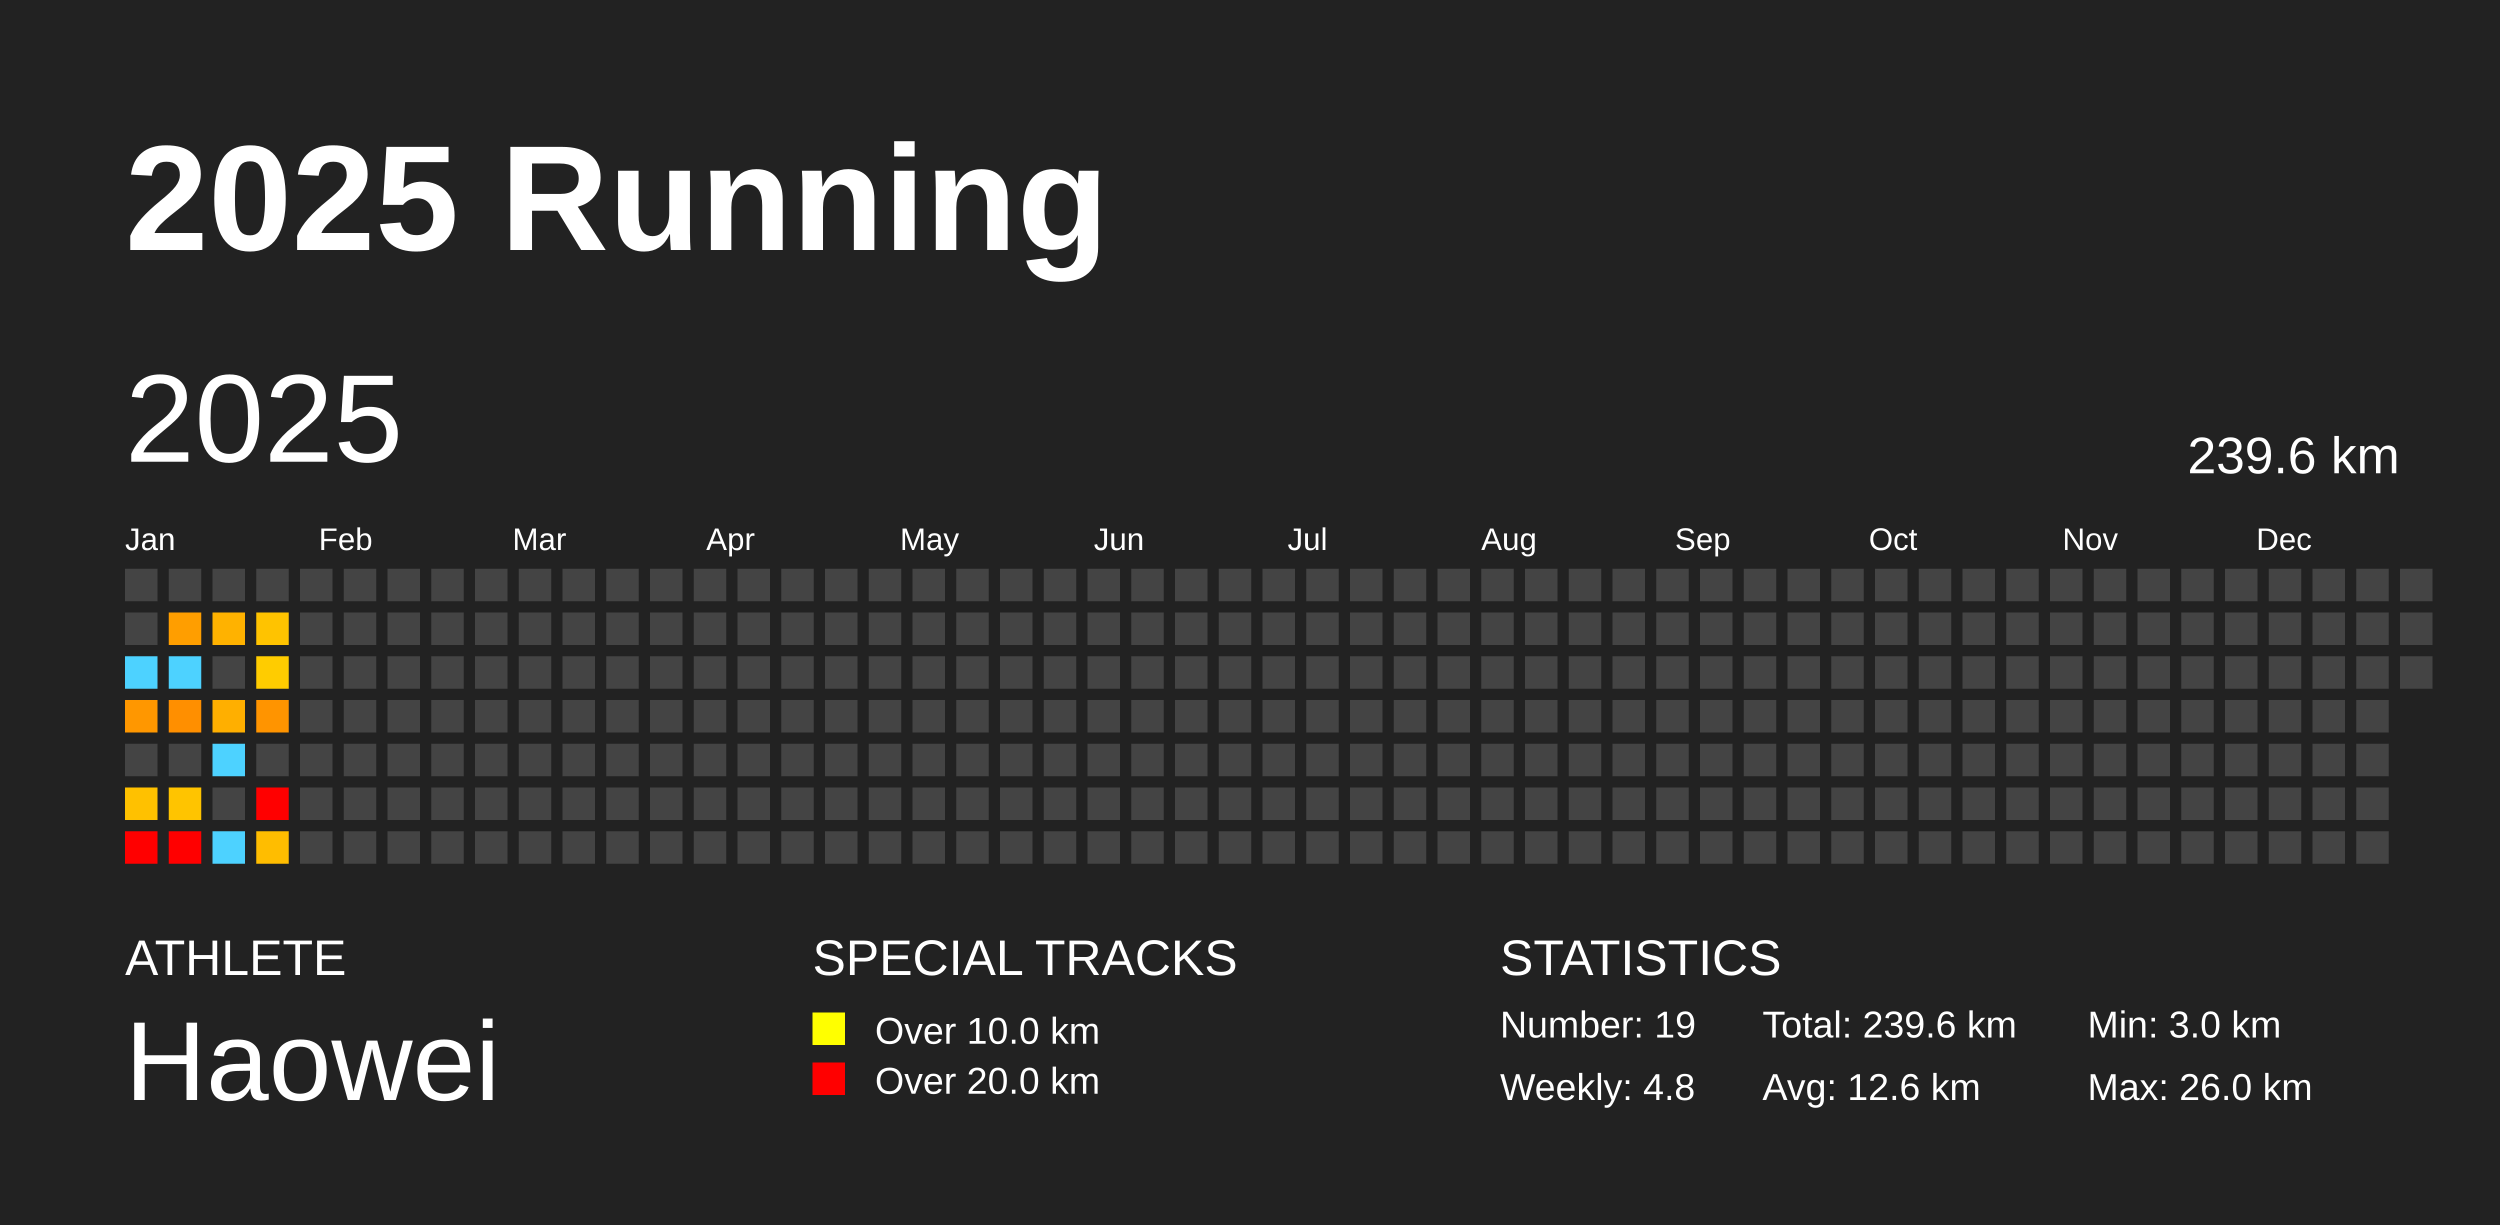
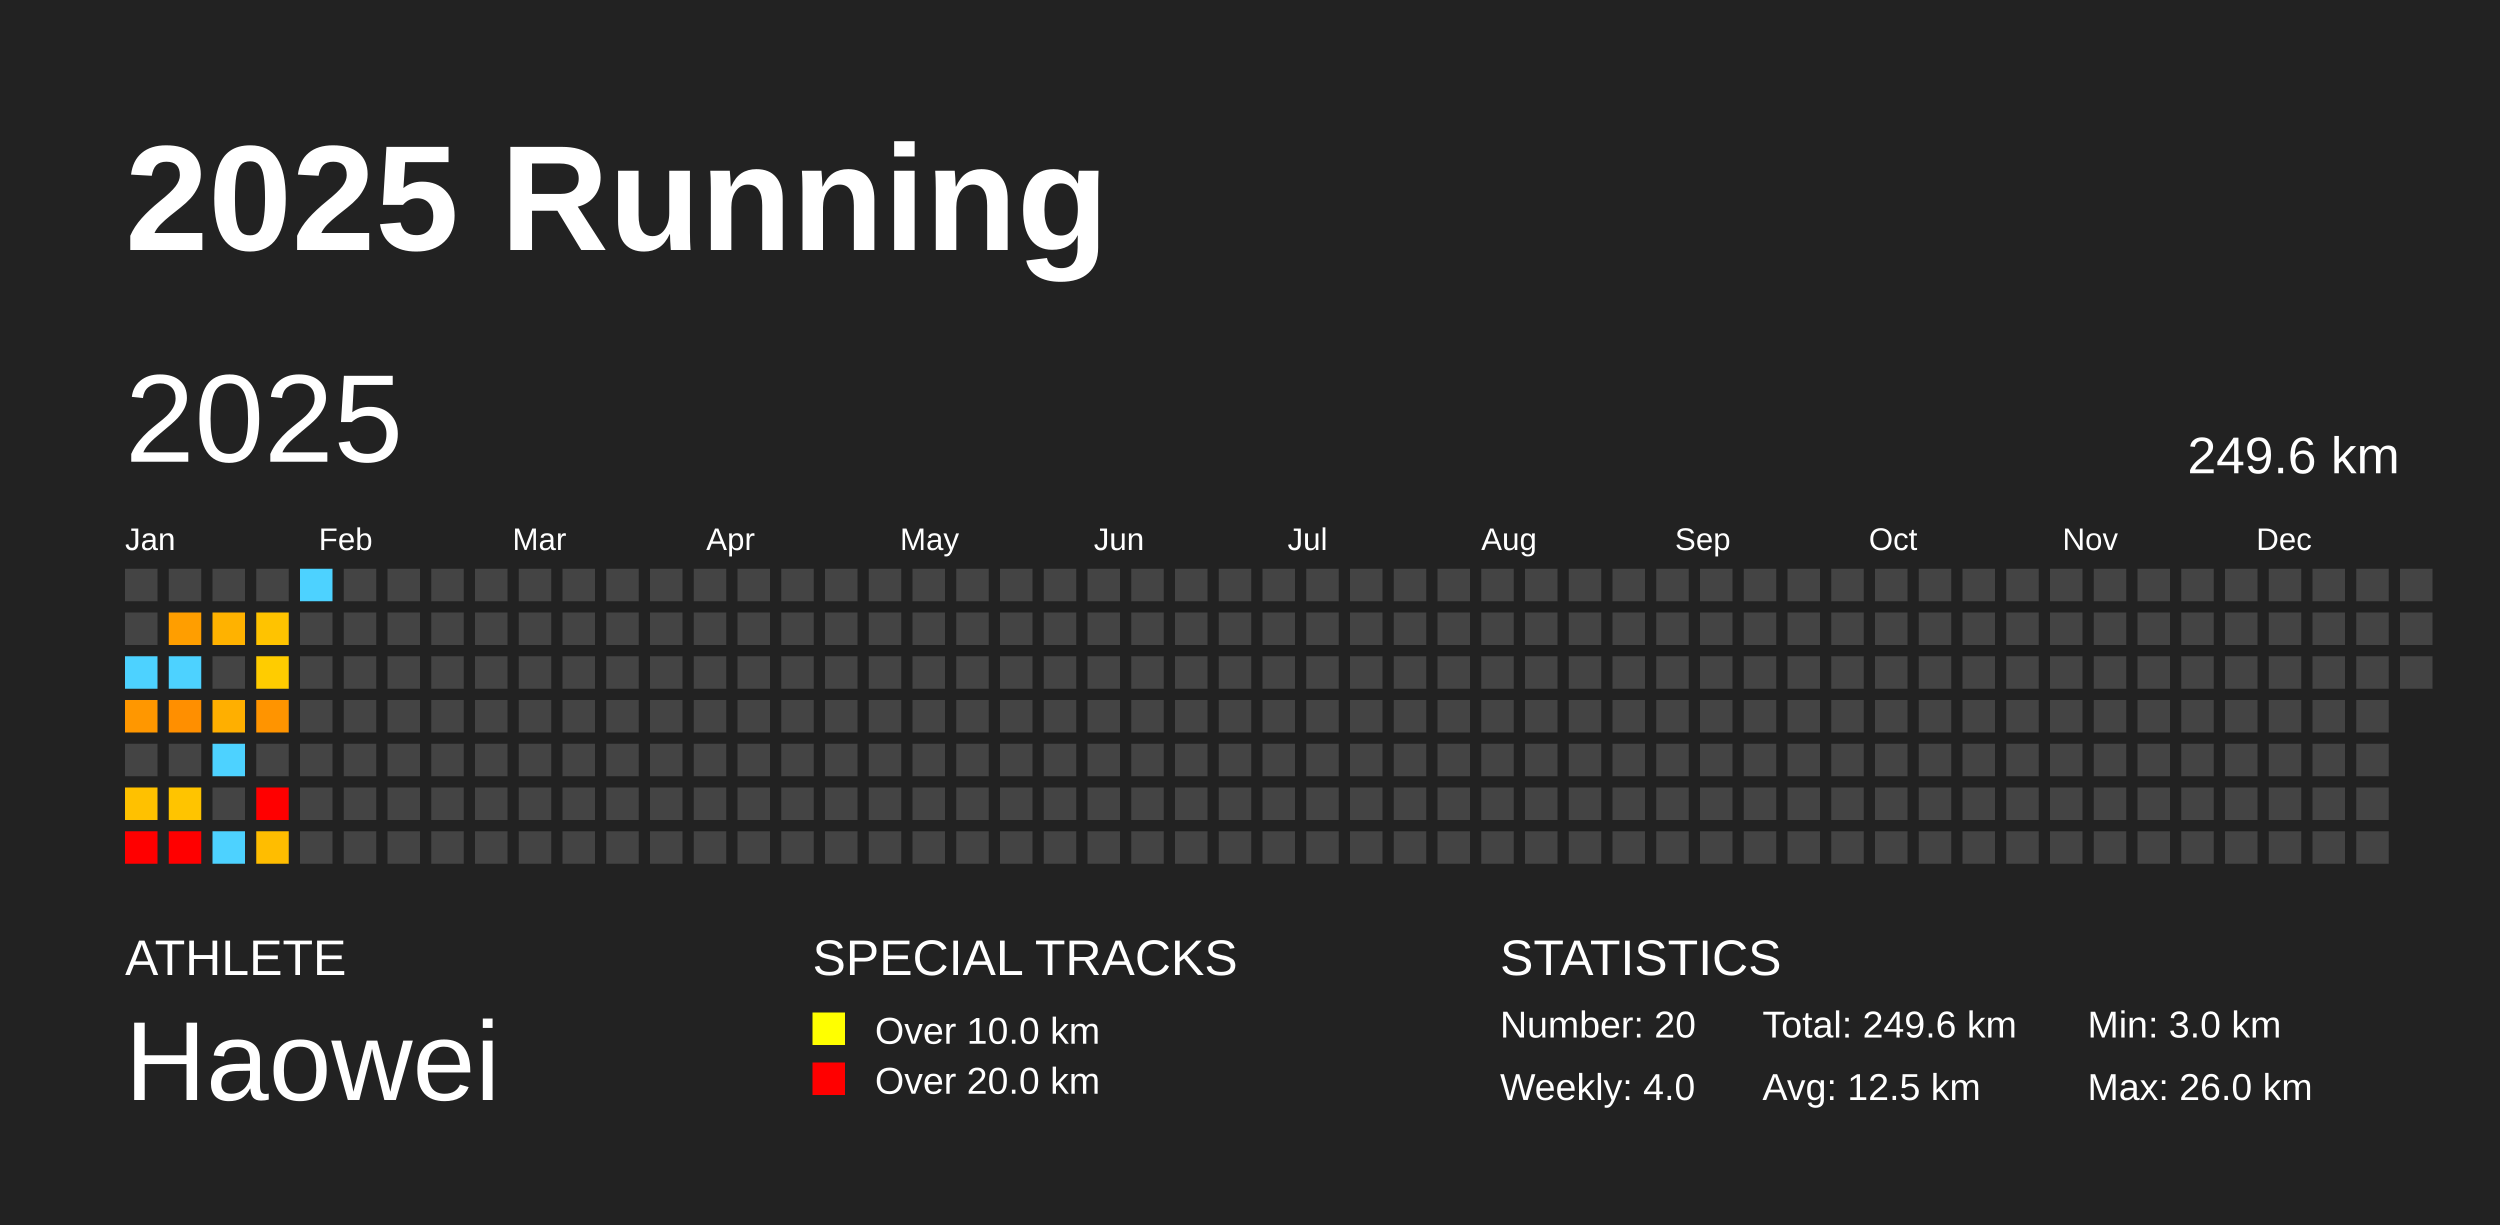
<svg xmlns="http://www.w3.org/2000/svg" baseProfile="full" height="98mm" version="1.1" viewBox="0,0,200,98" width="200mm">
  <defs />
  <rect fill="#222222" height="98" width="200" x="0" y="0" />
  <text fill="#FFFFFF" style="font-size:12px; font-family:Arial; font-weight:bold;" x="10" y="20">2025 Running</text>
  <text fill="#FFFFFF" style="font-size:4px; font-family:Arial" x="10" y="78">ATHLETE</text>
  <text fill="#FFFFFF" style="font-size:9px; font-family:Arial" x="10" y="88">Haowei</text>
  <text fill="#FFFFFF" style="font-size:4px; font-family:Arial" x="65" y="78">SPECIAL TRACKS</text>
  <rect fill="yellow" height="2.6" width="2.6" x="65" y="81" />
  <text fill="#FFFFFF" style="font-size:3px; font-family:Arial" x="70" y="83.5">Over 10.0 km</text>
  <rect fill="red" height="2.6" width="2.6" x="65" y="85" />
  <text fill="#FFFFFF" style="font-size:3px; font-family:Arial" x="70" y="87.5">Over 20.0 km</text>
  <text fill="#FFFFFF" style="font-size:4px; font-family:Arial" x="120" y="78">STATISTICS</text>
-   <text fill="#FFFFFF" style="font-size:3px; font-family:Arial" x="120" y="83">Number: 19</text>
-   <text fill="#FFFFFF" style="font-size:3px; font-family:Arial" x="120" y="88">Weekly: 4.8</text>
-   <text fill="#FFFFFF" style="font-size:3px; font-family:Arial" x="141" y="83">Total: 239.6 km</text>
-   <text fill="#FFFFFF" style="font-size:3px; font-family:Arial" x="141" y="88">Avg: 12.6 km</text>
+   <text fill="#FFFFFF" style="font-size:3px; font-family:Arial" x="120" y="83">Number: 20</text>
+   <text fill="#FFFFFF" style="font-size:3px; font-family:Arial" x="120" y="88">Weekly: 4.0</text>
+   <text fill="#FFFFFF" style="font-size:3px; font-family:Arial" x="141" y="83">Total: 249.6 km</text>
+   <text fill="#FFFFFF" style="font-size:3px; font-family:Arial" x="141" y="88">Avg: 12.5 km</text>
  <text fill="#FFFFFF" style="font-size:3px; font-family:Arial" x="167" y="83">Min: 3.0 km</text>
  <text fill="#FFFFFF" style="font-size:3px; font-family:Arial" x="167" y="88">Max: 26.0 km</text>
  <text dominant-baseline="hanging" fill="#FFFFFF" style="font-size:10.0px; font-family:Arial;" x="10" y="30">2025</text>
-   <text dominant-baseline="hanging" fill="#FFFFFF" style="font-size:4.125px; font-family:Arial;" x="175" y="35">239.6 km</text>
+   <text dominant-baseline="hanging" fill="#FFFFFF" style="font-size:4.125px; font-family:Arial;" x="175" y="35">249.6 km</text>
  <text fill="#FFFFFF" style="font-size:2.5px; font-family:Arial" x="10.0" y="44">Jan</text>
  <text fill="#FFFFFF" style="font-size:2.5px; font-family:Arial" x="25.5" y="44">Feb</text>
  <text fill="#FFFFFF" style="font-size:2.5px; font-family:Arial" x="41.0" y="44">Mar</text>
  <text fill="#FFFFFF" style="font-size:2.5px; font-family:Arial" x="56.5" y="44">Apr</text>
  <text fill="#FFFFFF" style="font-size:2.5px; font-family:Arial" x="72.0" y="44">May</text>
  <text fill="#FFFFFF" style="font-size:2.5px; font-family:Arial" x="87.5" y="44">Jun</text>
  <text fill="#FFFFFF" style="font-size:2.5px; font-family:Arial" x="103.0" y="44">Jul</text>
  <text fill="#FFFFFF" style="font-size:2.5px; font-family:Arial" x="118.5" y="44">Aug</text>
  <text fill="#FFFFFF" style="font-size:2.5px; font-family:Arial" x="134.0" y="44">Sep</text>
  <text fill="#FFFFFF" style="font-size:2.5px; font-family:Arial" x="149.5" y="44">Oct</text>
  <text fill="#FFFFFF" style="font-size:2.5px; font-family:Arial" x="165.0" y="44">Nov</text>
  <text fill="#FFFFFF" style="font-size:2.5px; font-family:Arial" x="180.5" y="44">Dec</text>
  <rect fill="#444444" height="2.6" width="2.6" x="10.0" y="45.5" />
  <rect fill="#444444" height="2.6" width="2.6" x="10.0" y="49.0" />
  <rect fill="#4dd2ff" height="2.6" width="2.6" x="10.0" y="52.5" />
  <rect fill="#ff9700" height="2.6" width="2.6" x="10.0" y="56.0" />
  <rect fill="#444444" height="2.6" width="2.6" x="10.0" y="59.5" />
  <rect fill="#ffc100" height="2.6" width="2.6" x="10.0" y="63.0" />
  <rect fill="red" height="2.6" width="2.6" x="10.0" y="66.5" />
  <rect fill="#444444" height="2.6" width="2.6" x="13.5" y="45.5" />
  <rect fill="#ff9e00" height="2.6" width="2.6" x="13.5" y="49.0" />
  <rect fill="#4dd2ff" height="2.6" width="2.6" x="13.5" y="52.5" />
  <rect fill="#ff8f00" height="2.6" width="2.6" x="13.5" y="56.0" />
  <rect fill="#444444" height="2.6" width="2.6" x="13.5" y="59.5" />
  <rect fill="#ffc400" height="2.6" width="2.6" x="13.5" y="63.0" />
  <rect fill="red" height="2.6" width="2.6" x="13.5" y="66.5" />
  <rect fill="#444444" height="2.6" width="2.6" x="17.0" y="45.5" />
  <rect fill="#ffb200" height="2.6" width="2.6" x="17.0" y="49.0" />
  <rect fill="#444444" height="2.6" width="2.6" x="17.0" y="52.5" />
  <rect fill="#ffaf00" height="2.6" width="2.6" x="17.0" y="56.0" />
  <rect fill="#4dd2ff" height="2.6" width="2.6" x="17.0" y="59.5" />
  <rect fill="#444444" height="2.6" width="2.6" x="17.0" y="63.0" />
  <rect fill="#4dd2ff" height="2.6" width="2.6" x="17.0" y="66.5" />
  <rect fill="#444444" height="2.6" width="2.6" x="20.5" y="45.5" />
  <rect fill="#ffc300" height="2.6" width="2.6" x="20.5" y="49.0" />
  <rect fill="#ffcc00" height="2.6" width="2.6" x="20.5" y="52.5" />
  <rect fill="#ff9400" height="2.6" width="2.6" x="20.5" y="56.0" />
  <rect fill="#444444" height="2.6" width="2.6" x="20.5" y="59.5" />
  <rect fill="red" height="2.6" width="2.6" x="20.5" y="63.0" />
  <rect fill="#ffbd00" height="2.6" width="2.6" x="20.5" y="66.5" />
-   <rect fill="#444444" height="2.6" width="2.6" x="24.0" y="45.5" />
+   <rect fill="#4dd2ff" height="2.6" width="2.6" x="24.0" y="45.5" />
  <rect fill="#444444" height="2.6" width="2.6" x="24.0" y="49.0" />
  <rect fill="#444444" height="2.6" width="2.6" x="24.0" y="52.5" />
  <rect fill="#444444" height="2.6" width="2.6" x="24.0" y="56.0" />
  <rect fill="#444444" height="2.6" width="2.6" x="24.0" y="59.5" />
  <rect fill="#444444" height="2.6" width="2.6" x="24.0" y="63.0" />
  <rect fill="#444444" height="2.6" width="2.6" x="24.0" y="66.5" />
  <rect fill="#444444" height="2.6" width="2.6" x="27.5" y="45.5" />
  <rect fill="#444444" height="2.6" width="2.6" x="27.5" y="49.0" />
  <rect fill="#444444" height="2.6" width="2.6" x="27.5" y="52.5" />
  <rect fill="#444444" height="2.6" width="2.6" x="27.5" y="56.0" />
  <rect fill="#444444" height="2.6" width="2.6" x="27.5" y="59.5" />
  <rect fill="#444444" height="2.6" width="2.6" x="27.5" y="63.0" />
  <rect fill="#444444" height="2.6" width="2.6" x="27.5" y="66.5" />
  <rect fill="#444444" height="2.6" width="2.6" x="31.0" y="45.5" />
  <rect fill="#444444" height="2.6" width="2.6" x="31.0" y="49.0" />
  <rect fill="#444444" height="2.6" width="2.6" x="31.0" y="52.5" />
  <rect fill="#444444" height="2.6" width="2.6" x="31.0" y="56.0" />
  <rect fill="#444444" height="2.6" width="2.6" x="31.0" y="59.5" />
  <rect fill="#444444" height="2.6" width="2.6" x="31.0" y="63.0" />
  <rect fill="#444444" height="2.6" width="2.6" x="31.0" y="66.5" />
  <rect fill="#444444" height="2.6" width="2.6" x="34.5" y="45.5" />
  <rect fill="#444444" height="2.6" width="2.6" x="34.5" y="49.0" />
  <rect fill="#444444" height="2.6" width="2.6" x="34.5" y="52.5" />
  <rect fill="#444444" height="2.6" width="2.6" x="34.5" y="56.0" />
  <rect fill="#444444" height="2.6" width="2.6" x="34.5" y="59.5" />
  <rect fill="#444444" height="2.6" width="2.6" x="34.5" y="63.0" />
  <rect fill="#444444" height="2.6" width="2.6" x="34.5" y="66.5" />
  <rect fill="#444444" height="2.6" width="2.6" x="38.0" y="45.5" />
  <rect fill="#444444" height="2.6" width="2.6" x="38.0" y="49.0" />
  <rect fill="#444444" height="2.6" width="2.6" x="38.0" y="52.5" />
  <rect fill="#444444" height="2.6" width="2.6" x="38.0" y="56.0" />
  <rect fill="#444444" height="2.6" width="2.6" x="38.0" y="59.5" />
  <rect fill="#444444" height="2.6" width="2.6" x="38.0" y="63.0" />
  <rect fill="#444444" height="2.6" width="2.6" x="38.0" y="66.5" />
  <rect fill="#444444" height="2.6" width="2.6" x="41.5" y="45.5" />
  <rect fill="#444444" height="2.6" width="2.6" x="41.5" y="49.0" />
  <rect fill="#444444" height="2.6" width="2.6" x="41.5" y="52.5" />
  <rect fill="#444444" height="2.6" width="2.6" x="41.5" y="56.0" />
  <rect fill="#444444" height="2.6" width="2.6" x="41.5" y="59.5" />
  <rect fill="#444444" height="2.6" width="2.6" x="41.5" y="63.0" />
  <rect fill="#444444" height="2.6" width="2.6" x="41.5" y="66.5" />
  <rect fill="#444444" height="2.6" width="2.6" x="45.0" y="45.5" />
  <rect fill="#444444" height="2.6" width="2.6" x="45.0" y="49.0" />
  <rect fill="#444444" height="2.6" width="2.6" x="45.0" y="52.5" />
  <rect fill="#444444" height="2.6" width="2.6" x="45.0" y="56.0" />
  <rect fill="#444444" height="2.6" width="2.6" x="45.0" y="59.5" />
  <rect fill="#444444" height="2.6" width="2.6" x="45.0" y="63.0" />
  <rect fill="#444444" height="2.6" width="2.6" x="45.0" y="66.5" />
  <rect fill="#444444" height="2.6" width="2.6" x="48.5" y="45.5" />
  <rect fill="#444444" height="2.6" width="2.6" x="48.5" y="49.0" />
  <rect fill="#444444" height="2.6" width="2.6" x="48.5" y="52.5" />
  <rect fill="#444444" height="2.6" width="2.6" x="48.5" y="56.0" />
  <rect fill="#444444" height="2.6" width="2.6" x="48.5" y="59.5" />
  <rect fill="#444444" height="2.6" width="2.6" x="48.5" y="63.0" />
  <rect fill="#444444" height="2.6" width="2.6" x="48.5" y="66.5" />
  <rect fill="#444444" height="2.6" width="2.6" x="52.0" y="45.5" />
  <rect fill="#444444" height="2.6" width="2.6" x="52.0" y="49.0" />
  <rect fill="#444444" height="2.6" width="2.6" x="52.0" y="52.5" />
  <rect fill="#444444" height="2.6" width="2.6" x="52.0" y="56.0" />
  <rect fill="#444444" height="2.6" width="2.6" x="52.0" y="59.5" />
  <rect fill="#444444" height="2.6" width="2.6" x="52.0" y="63.0" />
  <rect fill="#444444" height="2.6" width="2.6" x="52.0" y="66.5" />
  <rect fill="#444444" height="2.6" width="2.6" x="55.5" y="45.5" />
  <rect fill="#444444" height="2.6" width="2.6" x="55.5" y="49.0" />
  <rect fill="#444444" height="2.6" width="2.6" x="55.5" y="52.5" />
  <rect fill="#444444" height="2.6" width="2.6" x="55.5" y="56.0" />
  <rect fill="#444444" height="2.6" width="2.6" x="55.5" y="59.5" />
  <rect fill="#444444" height="2.6" width="2.6" x="55.5" y="63.0" />
  <rect fill="#444444" height="2.6" width="2.6" x="55.5" y="66.5" />
  <rect fill="#444444" height="2.6" width="2.6" x="59.0" y="45.5" />
  <rect fill="#444444" height="2.6" width="2.6" x="59.0" y="49.0" />
  <rect fill="#444444" height="2.6" width="2.6" x="59.0" y="52.5" />
  <rect fill="#444444" height="2.6" width="2.6" x="59.0" y="56.0" />
  <rect fill="#444444" height="2.6" width="2.6" x="59.0" y="59.5" />
  <rect fill="#444444" height="2.6" width="2.6" x="59.0" y="63.0" />
  <rect fill="#444444" height="2.6" width="2.6" x="59.0" y="66.5" />
  <rect fill="#444444" height="2.6" width="2.6" x="62.5" y="45.5" />
  <rect fill="#444444" height="2.6" width="2.6" x="62.5" y="49.0" />
  <rect fill="#444444" height="2.6" width="2.6" x="62.5" y="52.5" />
  <rect fill="#444444" height="2.6" width="2.6" x="62.5" y="56.0" />
  <rect fill="#444444" height="2.6" width="2.6" x="62.5" y="59.5" />
  <rect fill="#444444" height="2.6" width="2.6" x="62.5" y="63.0" />
  <rect fill="#444444" height="2.6" width="2.6" x="62.5" y="66.5" />
  <rect fill="#444444" height="2.6" width="2.6" x="66.0" y="45.5" />
  <rect fill="#444444" height="2.6" width="2.6" x="66.0" y="49.0" />
  <rect fill="#444444" height="2.6" width="2.6" x="66.0" y="52.5" />
  <rect fill="#444444" height="2.6" width="2.6" x="66.0" y="56.0" />
  <rect fill="#444444" height="2.6" width="2.6" x="66.0" y="59.5" />
  <rect fill="#444444" height="2.6" width="2.6" x="66.0" y="63.0" />
  <rect fill="#444444" height="2.6" width="2.6" x="66.0" y="66.5" />
  <rect fill="#444444" height="2.6" width="2.6" x="69.5" y="45.5" />
  <rect fill="#444444" height="2.6" width="2.6" x="69.5" y="49.0" />
  <rect fill="#444444" height="2.6" width="2.6" x="69.5" y="52.5" />
  <rect fill="#444444" height="2.6" width="2.6" x="69.5" y="56.0" />
  <rect fill="#444444" height="2.6" width="2.6" x="69.5" y="59.5" />
  <rect fill="#444444" height="2.6" width="2.6" x="69.5" y="63.0" />
  <rect fill="#444444" height="2.6" width="2.6" x="69.5" y="66.5" />
  <rect fill="#444444" height="2.6" width="2.6" x="73.0" y="45.5" />
  <rect fill="#444444" height="2.6" width="2.6" x="73.0" y="49.0" />
  <rect fill="#444444" height="2.6" width="2.6" x="73.0" y="52.5" />
  <rect fill="#444444" height="2.6" width="2.6" x="73.0" y="56.0" />
  <rect fill="#444444" height="2.6" width="2.6" x="73.0" y="59.5" />
  <rect fill="#444444" height="2.6" width="2.6" x="73.0" y="63.0" />
  <rect fill="#444444" height="2.6" width="2.6" x="73.0" y="66.5" />
  <rect fill="#444444" height="2.6" width="2.6" x="76.5" y="45.5" />
  <rect fill="#444444" height="2.6" width="2.6" x="76.5" y="49.0" />
  <rect fill="#444444" height="2.6" width="2.6" x="76.5" y="52.5" />
  <rect fill="#444444" height="2.6" width="2.6" x="76.5" y="56.0" />
  <rect fill="#444444" height="2.6" width="2.6" x="76.5" y="59.5" />
  <rect fill="#444444" height="2.6" width="2.6" x="76.5" y="63.0" />
  <rect fill="#444444" height="2.6" width="2.6" x="76.5" y="66.5" />
  <rect fill="#444444" height="2.6" width="2.6" x="80.0" y="45.5" />
  <rect fill="#444444" height="2.6" width="2.6" x="80.0" y="49.0" />
  <rect fill="#444444" height="2.6" width="2.6" x="80.0" y="52.5" />
  <rect fill="#444444" height="2.6" width="2.6" x="80.0" y="56.0" />
  <rect fill="#444444" height="2.6" width="2.6" x="80.0" y="59.5" />
  <rect fill="#444444" height="2.6" width="2.6" x="80.0" y="63.0" />
  <rect fill="#444444" height="2.6" width="2.6" x="80.0" y="66.5" />
  <rect fill="#444444" height="2.6" width="2.6" x="83.5" y="45.5" />
  <rect fill="#444444" height="2.6" width="2.6" x="83.5" y="49.0" />
  <rect fill="#444444" height="2.6" width="2.6" x="83.5" y="52.5" />
  <rect fill="#444444" height="2.6" width="2.6" x="83.5" y="56.0" />
  <rect fill="#444444" height="2.6" width="2.6" x="83.5" y="59.5" />
  <rect fill="#444444" height="2.6" width="2.6" x="83.5" y="63.0" />
  <rect fill="#444444" height="2.6" width="2.6" x="83.5" y="66.5" />
  <rect fill="#444444" height="2.6" width="2.6" x="87.0" y="45.5" />
  <rect fill="#444444" height="2.6" width="2.6" x="87.0" y="49.0" />
  <rect fill="#444444" height="2.6" width="2.6" x="87.0" y="52.5" />
  <rect fill="#444444" height="2.6" width="2.6" x="87.0" y="56.0" />
  <rect fill="#444444" height="2.6" width="2.6" x="87.0" y="59.5" />
  <rect fill="#444444" height="2.6" width="2.6" x="87.0" y="63.0" />
  <rect fill="#444444" height="2.6" width="2.6" x="87.0" y="66.5" />
  <rect fill="#444444" height="2.6" width="2.6" x="90.5" y="45.5" />
  <rect fill="#444444" height="2.6" width="2.6" x="90.5" y="49.0" />
  <rect fill="#444444" height="2.6" width="2.6" x="90.5" y="52.5" />
  <rect fill="#444444" height="2.6" width="2.6" x="90.5" y="56.0" />
  <rect fill="#444444" height="2.6" width="2.6" x="90.5" y="59.5" />
  <rect fill="#444444" height="2.6" width="2.6" x="90.5" y="63.0" />
  <rect fill="#444444" height="2.6" width="2.6" x="90.5" y="66.5" />
  <rect fill="#444444" height="2.6" width="2.6" x="94.0" y="45.5" />
  <rect fill="#444444" height="2.6" width="2.6" x="94.0" y="49.0" />
  <rect fill="#444444" height="2.6" width="2.6" x="94.0" y="52.5" />
  <rect fill="#444444" height="2.6" width="2.6" x="94.0" y="56.0" />
  <rect fill="#444444" height="2.6" width="2.6" x="94.0" y="59.5" />
  <rect fill="#444444" height="2.6" width="2.6" x="94.0" y="63.0" />
  <rect fill="#444444" height="2.6" width="2.6" x="94.0" y="66.5" />
  <rect fill="#444444" height="2.6" width="2.6" x="97.5" y="45.5" />
  <rect fill="#444444" height="2.6" width="2.6" x="97.5" y="49.0" />
  <rect fill="#444444" height="2.6" width="2.6" x="97.5" y="52.5" />
  <rect fill="#444444" height="2.6" width="2.6" x="97.5" y="56.0" />
  <rect fill="#444444" height="2.6" width="2.6" x="97.5" y="59.5" />
  <rect fill="#444444" height="2.6" width="2.6" x="97.5" y="63.0" />
  <rect fill="#444444" height="2.6" width="2.6" x="97.5" y="66.5" />
  <rect fill="#444444" height="2.6" width="2.6" x="101.0" y="45.5" />
  <rect fill="#444444" height="2.6" width="2.6" x="101.0" y="49.0" />
  <rect fill="#444444" height="2.6" width="2.6" x="101.0" y="52.5" />
  <rect fill="#444444" height="2.6" width="2.6" x="101.0" y="56.0" />
  <rect fill="#444444" height="2.6" width="2.6" x="101.0" y="59.5" />
  <rect fill="#444444" height="2.6" width="2.6" x="101.0" y="63.0" />
  <rect fill="#444444" height="2.6" width="2.6" x="101.0" y="66.5" />
  <rect fill="#444444" height="2.6" width="2.6" x="104.5" y="45.5" />
  <rect fill="#444444" height="2.6" width="2.6" x="104.5" y="49.0" />
  <rect fill="#444444" height="2.6" width="2.6" x="104.5" y="52.5" />
  <rect fill="#444444" height="2.6" width="2.6" x="104.5" y="56.0" />
  <rect fill="#444444" height="2.6" width="2.6" x="104.5" y="59.5" />
  <rect fill="#444444" height="2.6" width="2.6" x="104.5" y="63.0" />
  <rect fill="#444444" height="2.6" width="2.6" x="104.5" y="66.5" />
  <rect fill="#444444" height="2.6" width="2.6" x="108.0" y="45.5" />
  <rect fill="#444444" height="2.6" width="2.6" x="108.0" y="49.0" />
  <rect fill="#444444" height="2.6" width="2.6" x="108.0" y="52.5" />
  <rect fill="#444444" height="2.6" width="2.6" x="108.0" y="56.0" />
  <rect fill="#444444" height="2.6" width="2.6" x="108.0" y="59.5" />
  <rect fill="#444444" height="2.6" width="2.6" x="108.0" y="63.0" />
  <rect fill="#444444" height="2.6" width="2.6" x="108.0" y="66.5" />
  <rect fill="#444444" height="2.6" width="2.6" x="111.5" y="45.5" />
  <rect fill="#444444" height="2.6" width="2.6" x="111.5" y="49.0" />
  <rect fill="#444444" height="2.6" width="2.6" x="111.5" y="52.5" />
  <rect fill="#444444" height="2.6" width="2.6" x="111.5" y="56.0" />
  <rect fill="#444444" height="2.6" width="2.6" x="111.5" y="59.5" />
  <rect fill="#444444" height="2.6" width="2.6" x="111.5" y="63.0" />
  <rect fill="#444444" height="2.6" width="2.6" x="111.5" y="66.5" />
  <rect fill="#444444" height="2.6" width="2.6" x="115.0" y="45.5" />
  <rect fill="#444444" height="2.6" width="2.6" x="115.0" y="49.0" />
  <rect fill="#444444" height="2.6" width="2.6" x="115.0" y="52.5" />
  <rect fill="#444444" height="2.6" width="2.6" x="115.0" y="56.0" />
  <rect fill="#444444" height="2.6" width="2.6" x="115.0" y="59.5" />
  <rect fill="#444444" height="2.6" width="2.6" x="115.0" y="63.0" />
  <rect fill="#444444" height="2.6" width="2.6" x="115.0" y="66.5" />
  <rect fill="#444444" height="2.6" width="2.6" x="118.5" y="45.5" />
  <rect fill="#444444" height="2.6" width="2.6" x="118.5" y="49.0" />
  <rect fill="#444444" height="2.6" width="2.6" x="118.5" y="52.5" />
  <rect fill="#444444" height="2.6" width="2.6" x="118.5" y="56.0" />
  <rect fill="#444444" height="2.6" width="2.6" x="118.5" y="59.5" />
  <rect fill="#444444" height="2.6" width="2.6" x="118.5" y="63.0" />
  <rect fill="#444444" height="2.6" width="2.6" x="118.5" y="66.5" />
  <rect fill="#444444" height="2.6" width="2.6" x="122.0" y="45.5" />
  <rect fill="#444444" height="2.6" width="2.6" x="122.0" y="49.0" />
  <rect fill="#444444" height="2.6" width="2.6" x="122.0" y="52.5" />
  <rect fill="#444444" height="2.6" width="2.6" x="122.0" y="56.0" />
  <rect fill="#444444" height="2.6" width="2.6" x="122.0" y="59.5" />
  <rect fill="#444444" height="2.6" width="2.6" x="122.0" y="63.0" />
  <rect fill="#444444" height="2.6" width="2.6" x="122.0" y="66.5" />
  <rect fill="#444444" height="2.6" width="2.6" x="125.5" y="45.5" />
  <rect fill="#444444" height="2.6" width="2.6" x="125.5" y="49.0" />
  <rect fill="#444444" height="2.6" width="2.6" x="125.5" y="52.5" />
  <rect fill="#444444" height="2.6" width="2.6" x="125.5" y="56.0" />
  <rect fill="#444444" height="2.6" width="2.6" x="125.5" y="59.5" />
  <rect fill="#444444" height="2.6" width="2.6" x="125.5" y="63.0" />
  <rect fill="#444444" height="2.6" width="2.6" x="125.5" y="66.5" />
  <rect fill="#444444" height="2.6" width="2.6" x="129.0" y="45.5" />
  <rect fill="#444444" height="2.6" width="2.6" x="129.0" y="49.0" />
  <rect fill="#444444" height="2.6" width="2.6" x="129.0" y="52.5" />
  <rect fill="#444444" height="2.6" width="2.6" x="129.0" y="56.0" />
  <rect fill="#444444" height="2.6" width="2.6" x="129.0" y="59.5" />
  <rect fill="#444444" height="2.6" width="2.6" x="129.0" y="63.0" />
  <rect fill="#444444" height="2.6" width="2.6" x="129.0" y="66.5" />
  <rect fill="#444444" height="2.6" width="2.6" x="132.5" y="45.5" />
  <rect fill="#444444" height="2.6" width="2.6" x="132.5" y="49.0" />
  <rect fill="#444444" height="2.6" width="2.6" x="132.5" y="52.5" />
  <rect fill="#444444" height="2.6" width="2.6" x="132.5" y="56.0" />
  <rect fill="#444444" height="2.6" width="2.6" x="132.5" y="59.5" />
  <rect fill="#444444" height="2.6" width="2.6" x="132.5" y="63.0" />
  <rect fill="#444444" height="2.6" width="2.6" x="132.5" y="66.5" />
  <rect fill="#444444" height="2.6" width="2.6" x="136.0" y="45.5" />
  <rect fill="#444444" height="2.6" width="2.6" x="136.0" y="49.0" />
  <rect fill="#444444" height="2.6" width="2.6" x="136.0" y="52.5" />
  <rect fill="#444444" height="2.6" width="2.6" x="136.0" y="56.0" />
  <rect fill="#444444" height="2.6" width="2.6" x="136.0" y="59.5" />
  <rect fill="#444444" height="2.6" width="2.6" x="136.0" y="63.0" />
  <rect fill="#444444" height="2.6" width="2.6" x="136.0" y="66.5" />
  <rect fill="#444444" height="2.6" width="2.6" x="139.5" y="45.5" />
  <rect fill="#444444" height="2.6" width="2.6" x="139.5" y="49.0" />
  <rect fill="#444444" height="2.6" width="2.6" x="139.5" y="52.5" />
  <rect fill="#444444" height="2.6" width="2.6" x="139.5" y="56.0" />
  <rect fill="#444444" height="2.6" width="2.6" x="139.5" y="59.5" />
  <rect fill="#444444" height="2.6" width="2.6" x="139.5" y="63.0" />
  <rect fill="#444444" height="2.6" width="2.6" x="139.5" y="66.5" />
  <rect fill="#444444" height="2.6" width="2.6" x="143.0" y="45.5" />
  <rect fill="#444444" height="2.6" width="2.6" x="143.0" y="49.0" />
  <rect fill="#444444" height="2.6" width="2.6" x="143.0" y="52.5" />
  <rect fill="#444444" height="2.6" width="2.6" x="143.0" y="56.0" />
  <rect fill="#444444" height="2.6" width="2.6" x="143.0" y="59.5" />
  <rect fill="#444444" height="2.6" width="2.6" x="143.0" y="63.0" />
  <rect fill="#444444" height="2.6" width="2.6" x="143.0" y="66.5" />
  <rect fill="#444444" height="2.6" width="2.6" x="146.5" y="45.5" />
  <rect fill="#444444" height="2.6" width="2.6" x="146.5" y="49.0" />
  <rect fill="#444444" height="2.6" width="2.6" x="146.5" y="52.5" />
  <rect fill="#444444" height="2.6" width="2.6" x="146.5" y="56.0" />
  <rect fill="#444444" height="2.6" width="2.6" x="146.5" y="59.5" />
  <rect fill="#444444" height="2.6" width="2.6" x="146.5" y="63.0" />
  <rect fill="#444444" height="2.6" width="2.6" x="146.5" y="66.5" />
  <rect fill="#444444" height="2.6" width="2.6" x="150.0" y="45.5" />
  <rect fill="#444444" height="2.6" width="2.6" x="150.0" y="49.0" />
  <rect fill="#444444" height="2.6" width="2.6" x="150.0" y="52.5" />
  <rect fill="#444444" height="2.6" width="2.6" x="150.0" y="56.0" />
  <rect fill="#444444" height="2.6" width="2.6" x="150.0" y="59.5" />
  <rect fill="#444444" height="2.6" width="2.6" x="150.0" y="63.0" />
  <rect fill="#444444" height="2.6" width="2.6" x="150.0" y="66.5" />
  <rect fill="#444444" height="2.6" width="2.6" x="153.5" y="45.5" />
  <rect fill="#444444" height="2.6" width="2.6" x="153.5" y="49.0" />
  <rect fill="#444444" height="2.6" width="2.6" x="153.5" y="52.5" />
  <rect fill="#444444" height="2.6" width="2.6" x="153.5" y="56.0" />
  <rect fill="#444444" height="2.6" width="2.6" x="153.5" y="59.5" />
  <rect fill="#444444" height="2.6" width="2.6" x="153.5" y="63.0" />
  <rect fill="#444444" height="2.6" width="2.6" x="153.5" y="66.5" />
  <rect fill="#444444" height="2.6" width="2.6" x="157.0" y="45.5" />
  <rect fill="#444444" height="2.6" width="2.6" x="157.0" y="49.0" />
  <rect fill="#444444" height="2.6" width="2.6" x="157.0" y="52.5" />
  <rect fill="#444444" height="2.6" width="2.6" x="157.0" y="56.0" />
  <rect fill="#444444" height="2.6" width="2.6" x="157.0" y="59.5" />
  <rect fill="#444444" height="2.6" width="2.6" x="157.0" y="63.0" />
  <rect fill="#444444" height="2.6" width="2.6" x="157.0" y="66.5" />
  <rect fill="#444444" height="2.6" width="2.6" x="160.5" y="45.5" />
  <rect fill="#444444" height="2.6" width="2.6" x="160.5" y="49.0" />
  <rect fill="#444444" height="2.6" width="2.6" x="160.5" y="52.5" />
  <rect fill="#444444" height="2.6" width="2.6" x="160.5" y="56.0" />
  <rect fill="#444444" height="2.6" width="2.6" x="160.5" y="59.5" />
  <rect fill="#444444" height="2.6" width="2.6" x="160.5" y="63.0" />
  <rect fill="#444444" height="2.6" width="2.6" x="160.5" y="66.5" />
  <rect fill="#444444" height="2.6" width="2.6" x="164.0" y="45.5" />
  <rect fill="#444444" height="2.6" width="2.6" x="164.0" y="49.0" />
  <rect fill="#444444" height="2.6" width="2.6" x="164.0" y="52.5" />
  <rect fill="#444444" height="2.6" width="2.6" x="164.0" y="56.0" />
  <rect fill="#444444" height="2.6" width="2.6" x="164.0" y="59.5" />
  <rect fill="#444444" height="2.6" width="2.6" x="164.0" y="63.0" />
  <rect fill="#444444" height="2.6" width="2.6" x="164.0" y="66.5" />
  <rect fill="#444444" height="2.6" width="2.6" x="167.5" y="45.5" />
  <rect fill="#444444" height="2.6" width="2.6" x="167.5" y="49.0" />
  <rect fill="#444444" height="2.6" width="2.6" x="167.5" y="52.5" />
  <rect fill="#444444" height="2.6" width="2.6" x="167.5" y="56.0" />
  <rect fill="#444444" height="2.6" width="2.6" x="167.5" y="59.5" />
  <rect fill="#444444" height="2.6" width="2.6" x="167.5" y="63.0" />
  <rect fill="#444444" height="2.6" width="2.6" x="167.5" y="66.5" />
  <rect fill="#444444" height="2.6" width="2.6" x="171.0" y="45.5" />
  <rect fill="#444444" height="2.6" width="2.6" x="171.0" y="49.0" />
  <rect fill="#444444" height="2.6" width="2.6" x="171.0" y="52.5" />
  <rect fill="#444444" height="2.6" width="2.6" x="171.0" y="56.0" />
  <rect fill="#444444" height="2.6" width="2.6" x="171.0" y="59.5" />
  <rect fill="#444444" height="2.6" width="2.6" x="171.0" y="63.0" />
  <rect fill="#444444" height="2.6" width="2.6" x="171.0" y="66.5" />
  <rect fill="#444444" height="2.6" width="2.6" x="174.5" y="45.5" />
  <rect fill="#444444" height="2.6" width="2.6" x="174.5" y="49.0" />
  <rect fill="#444444" height="2.6" width="2.6" x="174.5" y="52.5" />
  <rect fill="#444444" height="2.6" width="2.6" x="174.5" y="56.0" />
  <rect fill="#444444" height="2.6" width="2.6" x="174.5" y="59.5" />
  <rect fill="#444444" height="2.6" width="2.6" x="174.5" y="63.0" />
  <rect fill="#444444" height="2.6" width="2.6" x="174.5" y="66.5" />
  <rect fill="#444444" height="2.6" width="2.6" x="178.0" y="45.5" />
  <rect fill="#444444" height="2.6" width="2.6" x="178.0" y="49.0" />
  <rect fill="#444444" height="2.6" width="2.6" x="178.0" y="52.5" />
  <rect fill="#444444" height="2.6" width="2.6" x="178.0" y="56.0" />
  <rect fill="#444444" height="2.6" width="2.6" x="178.0" y="59.5" />
  <rect fill="#444444" height="2.6" width="2.6" x="178.0" y="63.0" />
  <rect fill="#444444" height="2.6" width="2.6" x="178.0" y="66.5" />
  <rect fill="#444444" height="2.6" width="2.6" x="181.5" y="45.5" />
  <rect fill="#444444" height="2.6" width="2.6" x="181.5" y="49.0" />
  <rect fill="#444444" height="2.6" width="2.6" x="181.5" y="52.5" />
  <rect fill="#444444" height="2.6" width="2.6" x="181.5" y="56.0" />
  <rect fill="#444444" height="2.6" width="2.6" x="181.5" y="59.5" />
  <rect fill="#444444" height="2.6" width="2.6" x="181.5" y="63.0" />
  <rect fill="#444444" height="2.6" width="2.6" x="181.5" y="66.5" />
  <rect fill="#444444" height="2.6" width="2.6" x="185.0" y="45.5" />
  <rect fill="#444444" height="2.6" width="2.6" x="185.0" y="49.0" />
  <rect fill="#444444" height="2.6" width="2.6" x="185.0" y="52.5" />
  <rect fill="#444444" height="2.6" width="2.6" x="185.0" y="56.0" />
  <rect fill="#444444" height="2.6" width="2.6" x="185.0" y="59.5" />
  <rect fill="#444444" height="2.6" width="2.6" x="185.0" y="63.0" />
  <rect fill="#444444" height="2.6" width="2.6" x="185.0" y="66.5" />
  <rect fill="#444444" height="2.6" width="2.6" x="188.5" y="45.5" />
  <rect fill="#444444" height="2.6" width="2.6" x="188.5" y="49.0" />
  <rect fill="#444444" height="2.6" width="2.6" x="188.5" y="52.5" />
  <rect fill="#444444" height="2.6" width="2.6" x="188.5" y="56.0" />
  <rect fill="#444444" height="2.6" width="2.6" x="188.5" y="59.5" />
  <rect fill="#444444" height="2.6" width="2.6" x="188.5" y="63.0" />
  <rect fill="#444444" height="2.6" width="2.6" x="188.5" y="66.5" />
  <rect fill="#444444" height="2.6" width="2.6" x="192.0" y="45.5" />
  <rect fill="#444444" height="2.6" width="2.6" x="192.0" y="49.0" />
  <rect fill="#444444" height="2.6" width="2.6" x="192.0" y="52.5" />
</svg>
